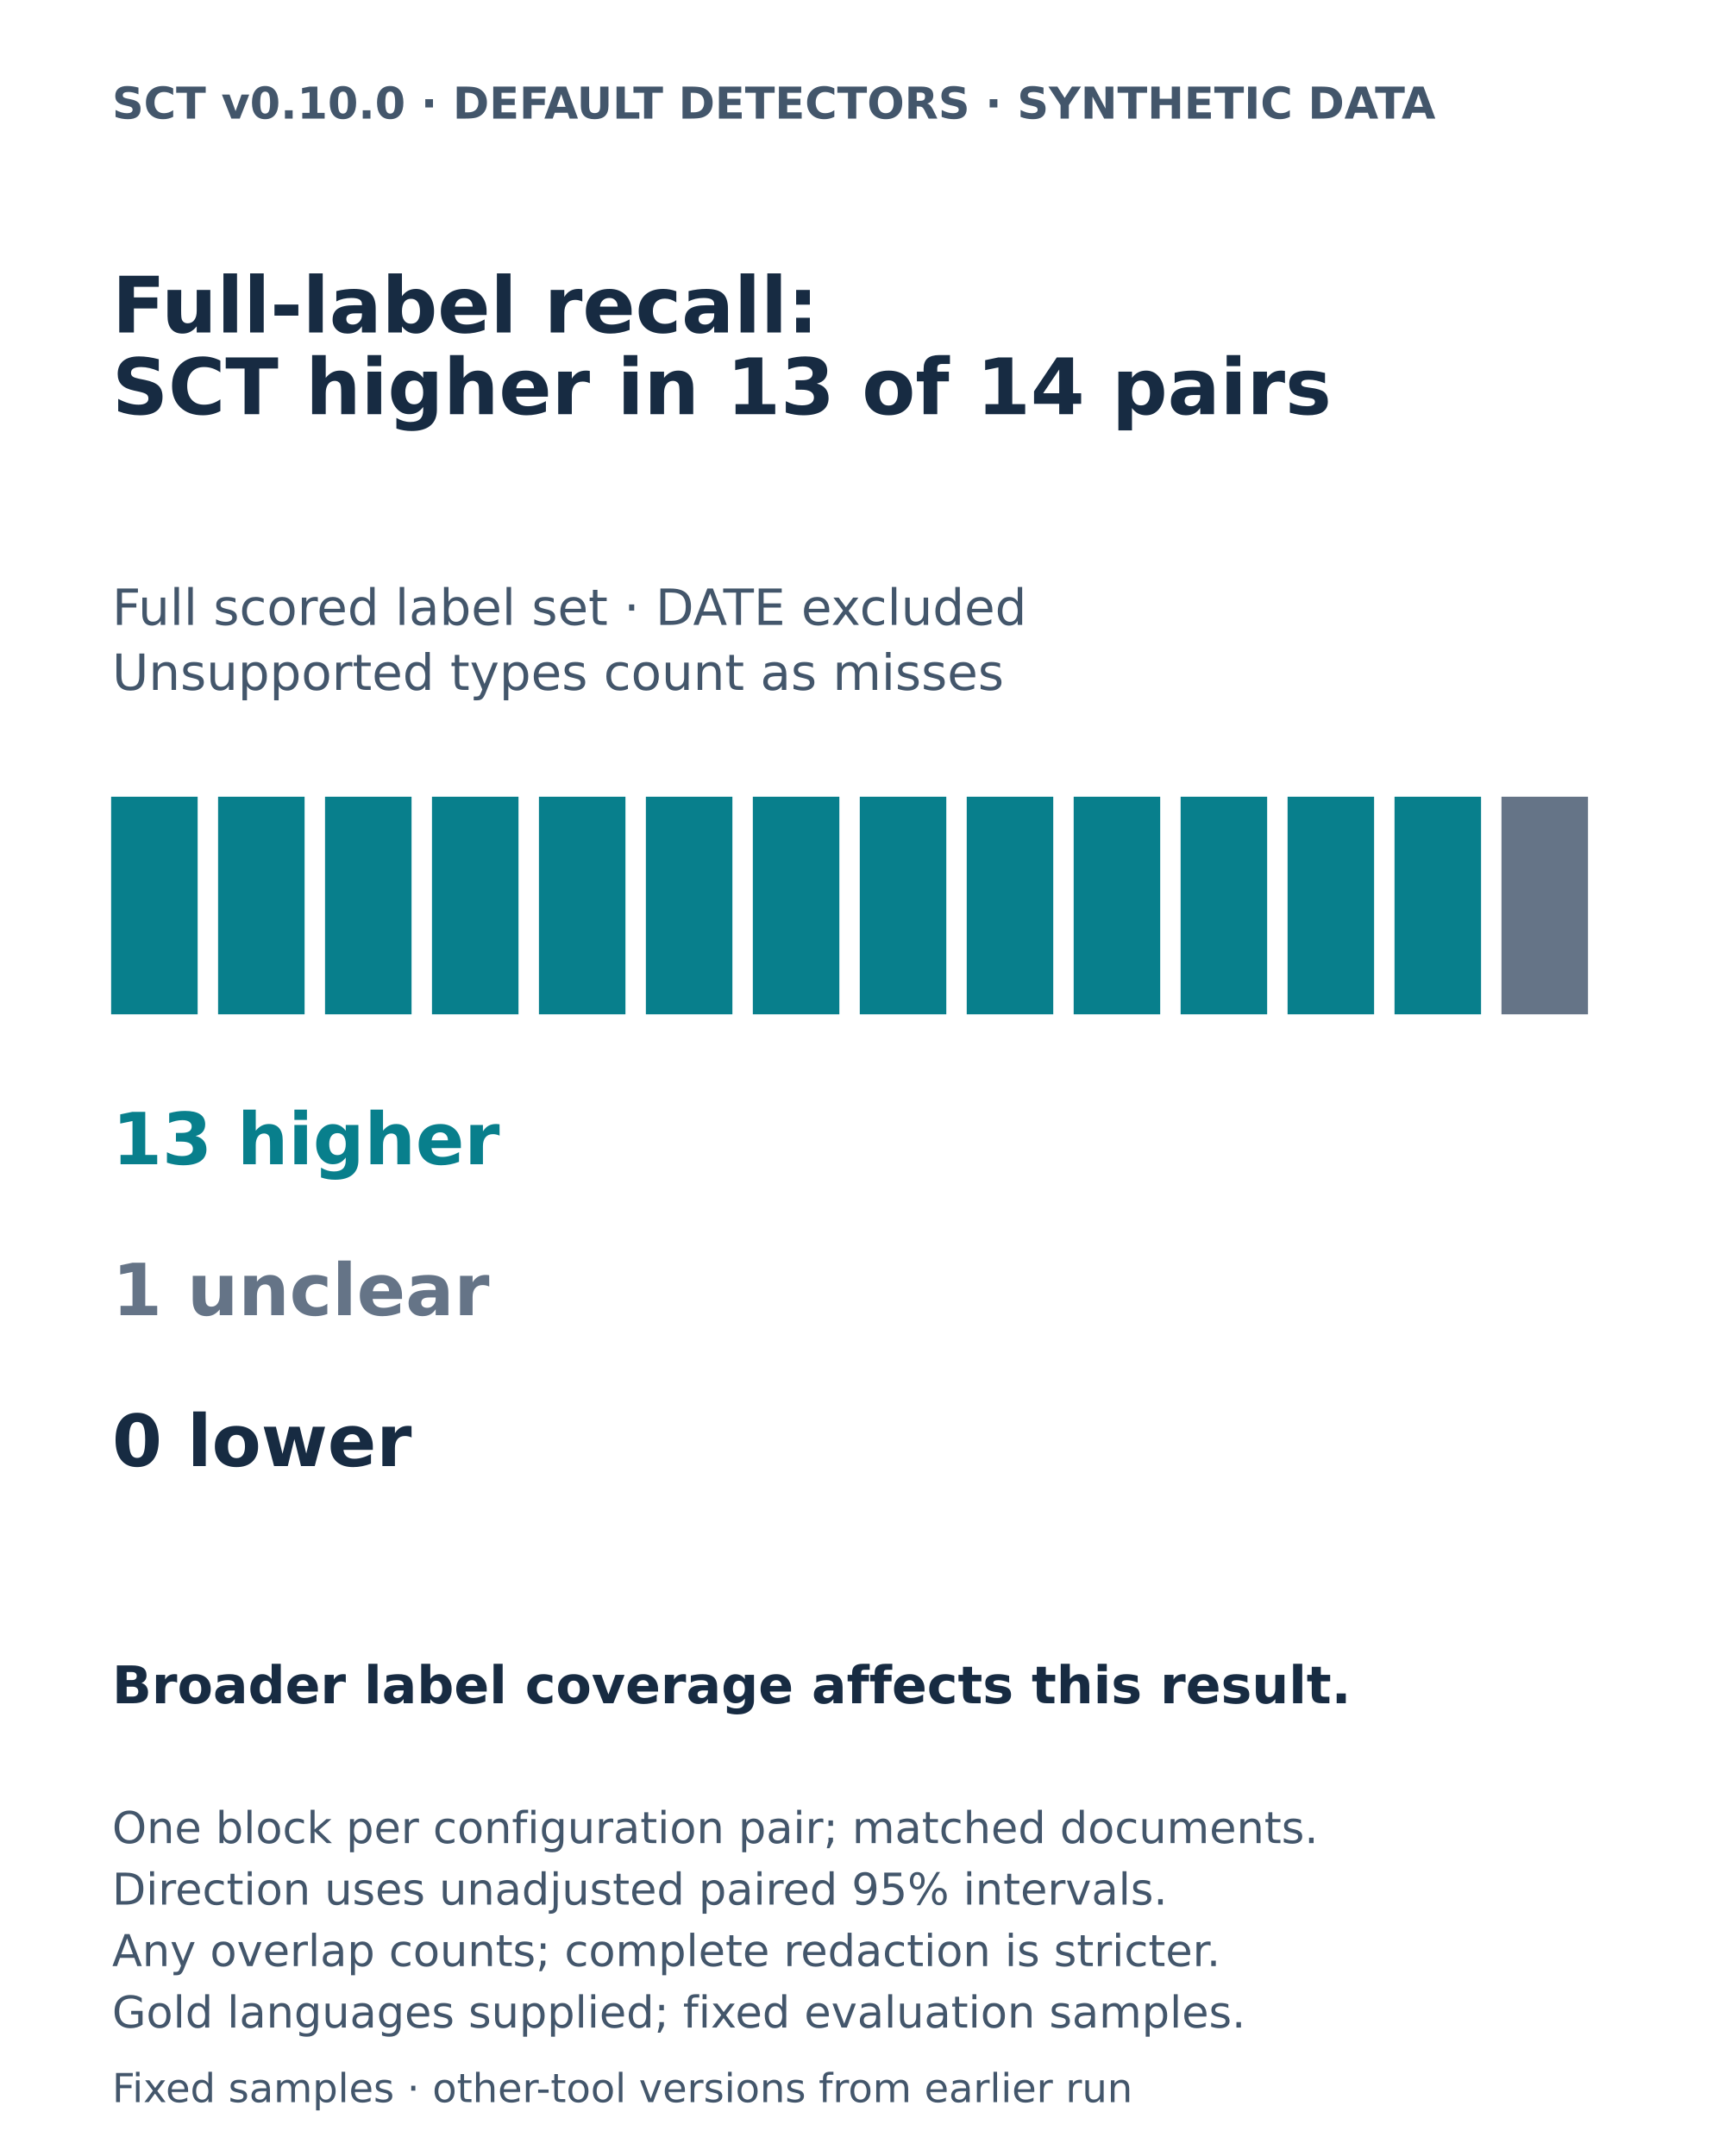
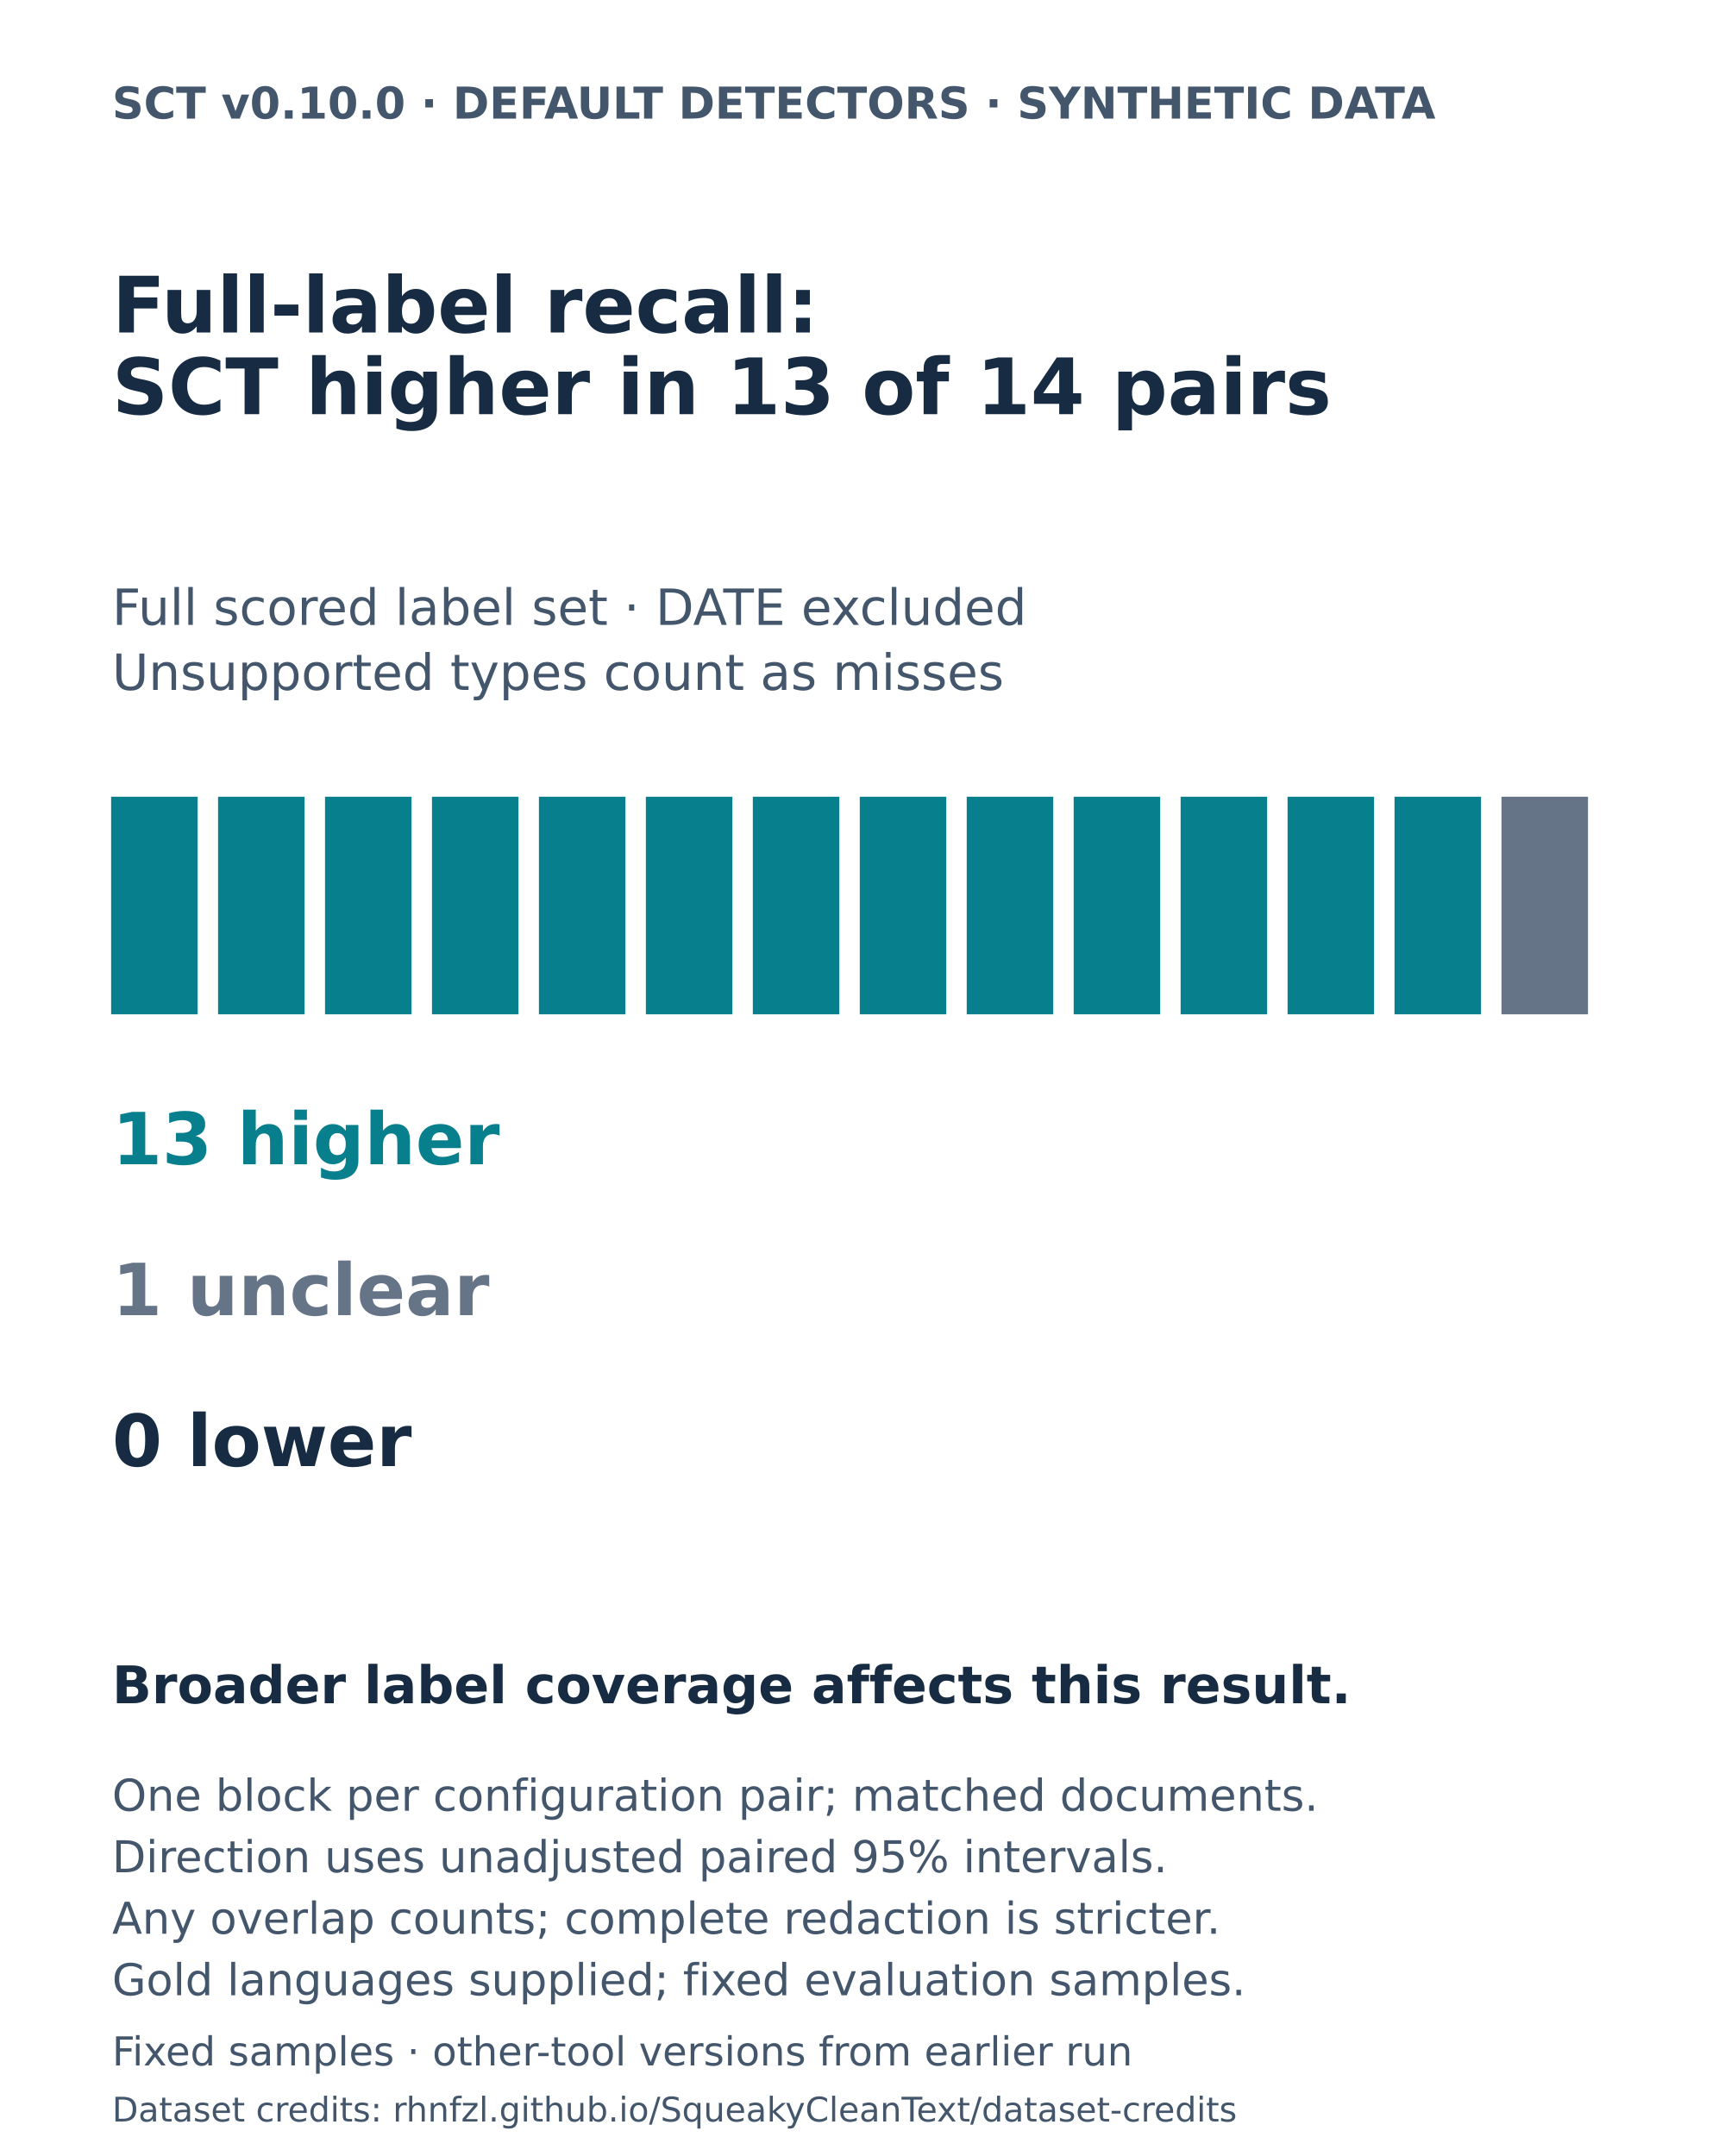
<svg xmlns="http://www.w3.org/2000/svg" width="864pt" height="1080pt" viewBox="0 0 864 1080" version="1.1">
  <defs>
    <style type="text/css">*{stroke-linejoin: round; stroke-linecap: butt}</style>
  </defs>
  <g id="figure_1">
    <g id="patch_1">
      <path d="M 0 1080 L 864 1080 L 864 0 L 0 0 z " style="fill: #ffffff" />
    </g>
    <g id="patch_2">
      <path d="M 56.16 507.6 L 98.496 507.6 L 98.496 399.6 L 56.16 399.6 z " style="fill: #087f8c; stroke: #087f8c; stroke-linejoin: miter" />
    </g>
    <g id="patch_3">
      <path d="M 109.728 507.6 L 152.064 507.6 L 152.064 399.6 L 109.728 399.6 z " style="fill: #087f8c; stroke: #087f8c; stroke-linejoin: miter" />
    </g>
    <g id="patch_4">
      <path d="M 163.296 507.6 L 205.632 507.6 L 205.632 399.6 L 163.296 399.6 z " style="fill: #087f8c; stroke: #087f8c; stroke-linejoin: miter" />
    </g>
    <g id="patch_5">
      <path d="M 216.864 507.6 L 259.2 507.6 L 259.2 399.6 L 216.864 399.6 z " style="fill: #087f8c; stroke: #087f8c; stroke-linejoin: miter" />
    </g>
    <g id="patch_6">
      <path d="M 270.432 507.6 L 312.768 507.6 L 312.768 399.6 L 270.432 399.6 z " style="fill: #087f8c; stroke: #087f8c; stroke-linejoin: miter" />
    </g>
    <g id="patch_7">
      <path d="M 324 507.6 L 366.336 507.6 L 366.336 399.6 L 324 399.6 z " style="fill: #087f8c; stroke: #087f8c; stroke-linejoin: miter" />
    </g>
    <g id="patch_8">
      <path d="M 377.568 507.6 L 419.904 507.6 L 419.904 399.6 L 377.568 399.6 z " style="fill: #087f8c; stroke: #087f8c; stroke-linejoin: miter" />
    </g>
    <g id="patch_9">
      <path d="M 431.136 507.6 L 473.472 507.6 L 473.472 399.6 L 431.136 399.6 z " style="fill: #087f8c; stroke: #087f8c; stroke-linejoin: miter" />
    </g>
    <g id="patch_10">
      <path d="M 484.704 507.6 L 527.04 507.6 L 527.04 399.6 L 484.704 399.6 z " style="fill: #087f8c; stroke: #087f8c; stroke-linejoin: miter" />
    </g>
    <g id="patch_11">
      <path d="M 538.272 507.6 L 580.608 507.6 L 580.608 399.6 L 538.272 399.6 z " style="fill: #087f8c; stroke: #087f8c; stroke-linejoin: miter" />
    </g>
    <g id="patch_12">
      <path d="M 591.84 507.6 L 634.176 507.6 L 634.176 399.6 L 591.84 399.6 z " style="fill: #087f8c; stroke: #087f8c; stroke-linejoin: miter" />
    </g>
    <g id="patch_13">
      <path d="M 645.408 507.6 L 687.744 507.6 L 687.744 399.6 L 645.408 399.6 z " style="fill: #087f8c; stroke: #087f8c; stroke-linejoin: miter" />
    </g>
    <g id="patch_14">
      <path d="M 698.976 507.6 L 741.312 507.6 L 741.312 399.6 L 698.976 399.6 z " style="fill: #087f8c; stroke: #087f8c; stroke-linejoin: miter" />
    </g>
    <g id="patch_15">
      <path d="M 752.544 507.6 L 794.88 507.6 L 794.88 399.6 L 752.544 399.6 z " style="fill: #657487; stroke: #657487; stroke-linejoin: miter" />
    </g>
    <g id="text_1">
      <text style="font-weight: 700; font-size: 22px; font-family: 'DejaVu Sans'; text-anchor: start; fill: #43566b" x="56.16" y="59.4" transform="rotate(-0 56.16 59.4)">SCT v0.10.0 · DEFAULT DETECTORS · SYNTHETIC DATA</text>
    </g>
    <g id="text_2">
      <text style="font-weight: 700; font-size: 39px; font-family: 'DejaVu Sans'; fill: #172b42" transform="translate(56.16 166.5647)">Full-label recall:</text>
      <text style="font-weight: 700; font-size: 39px; font-family: 'DejaVu Sans'; fill: #172b42" transform="translate(56.16 207.4842)">SCT higher in 13 of 14 pairs</text>
    </g>
    <g id="text_3">
      <text style="font-size: 25px; font-family: 'DejaVu Sans'; fill: #43566b" transform="translate(56.16 313.0203)">Full scored label set · DATE excluded</text>
      <text style="font-size: 25px; font-family: 'DejaVu Sans'; fill: #43566b" transform="translate(56.16 345.5984)">Unsupported types count as misses</text>
    </g>
    <g id="text_4">
      <text style="font-weight: 700; font-size: 36px; font-family: 'DejaVu Sans'; text-anchor: start; fill: #087f8c" x="56.16" y="583.2" transform="rotate(-0 56.16 583.2)">13 higher</text>
    </g>
    <g id="text_5">
      <text style="font-weight: 700; font-size: 36px; font-family: 'DejaVu Sans'; text-anchor: start; fill: #657487" x="56.16" y="658.8" transform="rotate(-0 56.16 658.8)">1 unclear</text>
    </g>
    <g id="text_6">
      <text style="font-weight: 700; font-size: 36px; font-family: 'DejaVu Sans'; text-anchor: start; fill: #172b42" x="56.16" y="734.4" transform="rotate(-0 56.16 734.4)">0 lower</text>
    </g>
    <g id="text_7">
      <text style="font-weight: 700; font-size: 26px; font-family: 'DejaVu Sans'; text-anchor: start; fill: #172b42" x="56.16" y="853.2" transform="rotate(-0 56.16 853.2)">Broader label coverage affects this result.</text>
    </g>
    <g id="text_8">
-       <text style="font-size: 22px; font-family: 'DejaVu Sans'; fill: #43566b" transform="translate(56.16 923.2706)">One block per configuration pair; matched documents.</text>
-       <text style="font-size: 22px; font-family: 'DejaVu Sans'; fill: #43566b" transform="translate(56.16 954.0706)">Direction uses unadjusted paired 95% intervals.</text>
-       <text style="font-size: 22px; font-family: 'DejaVu Sans'; fill: #43566b" transform="translate(56.16 984.8706)">Any overlap counts; complete redaction is stricter.</text>
-       <text style="font-size: 22px; font-family: 'DejaVu Sans'; fill: #43566b" transform="translate(56.16 1015.671)">Gold languages supplied; fixed evaluation samples.</text>
+       <text style="font-size: 22px; font-family: 'DejaVu Sans'; fill: #43566b" transform="translate(56.16 907.0706)">One block per configuration pair; matched documents.</text>
+       <text style="font-size: 22px; font-family: 'DejaVu Sans'; fill: #43566b" transform="translate(56.16 937.8706)">Direction uses unadjusted paired 95% intervals.</text>
+       <text style="font-size: 22px; font-family: 'DejaVu Sans'; fill: #43566b" transform="translate(56.16 968.6706)">Any overlap counts; complete redaction is stricter.</text>
+       <text style="font-size: 22px; font-family: 'DejaVu Sans'; fill: #43566b" transform="translate(56.16 999.4706)">Gold languages supplied; fixed evaluation samples.</text>
    </g>
    <g id="text_9">
-       <text style="font-size: 20px; font-family: 'DejaVu Sans'; text-anchor: start; fill: #43566b" x="56.16" y="1053" transform="rotate(-0 56.16 1053)">Fixed samples · other-tool versions from earlier run</text>
+       <text style="font-size: 20px; font-family: 'DejaVu Sans'; text-anchor: start; fill: #43566b" x="56.16" y="1034.64" transform="rotate(-0 56.16 1034.64)">Fixed samples · other-tool versions from earlier run</text>
+     </g>
+     <g id="text_10">
+       <text style="font-size: 17px; font-family: 'DejaVu Sans'; text-anchor: start; fill: #43566b" x="56.16" y="1062.72" transform="rotate(-0 56.16 1062.72)">Dataset credits: rhnfzl.github.io/SqueakyCleanText/dataset-credits</text>
    </g>
  </g>
</svg>
